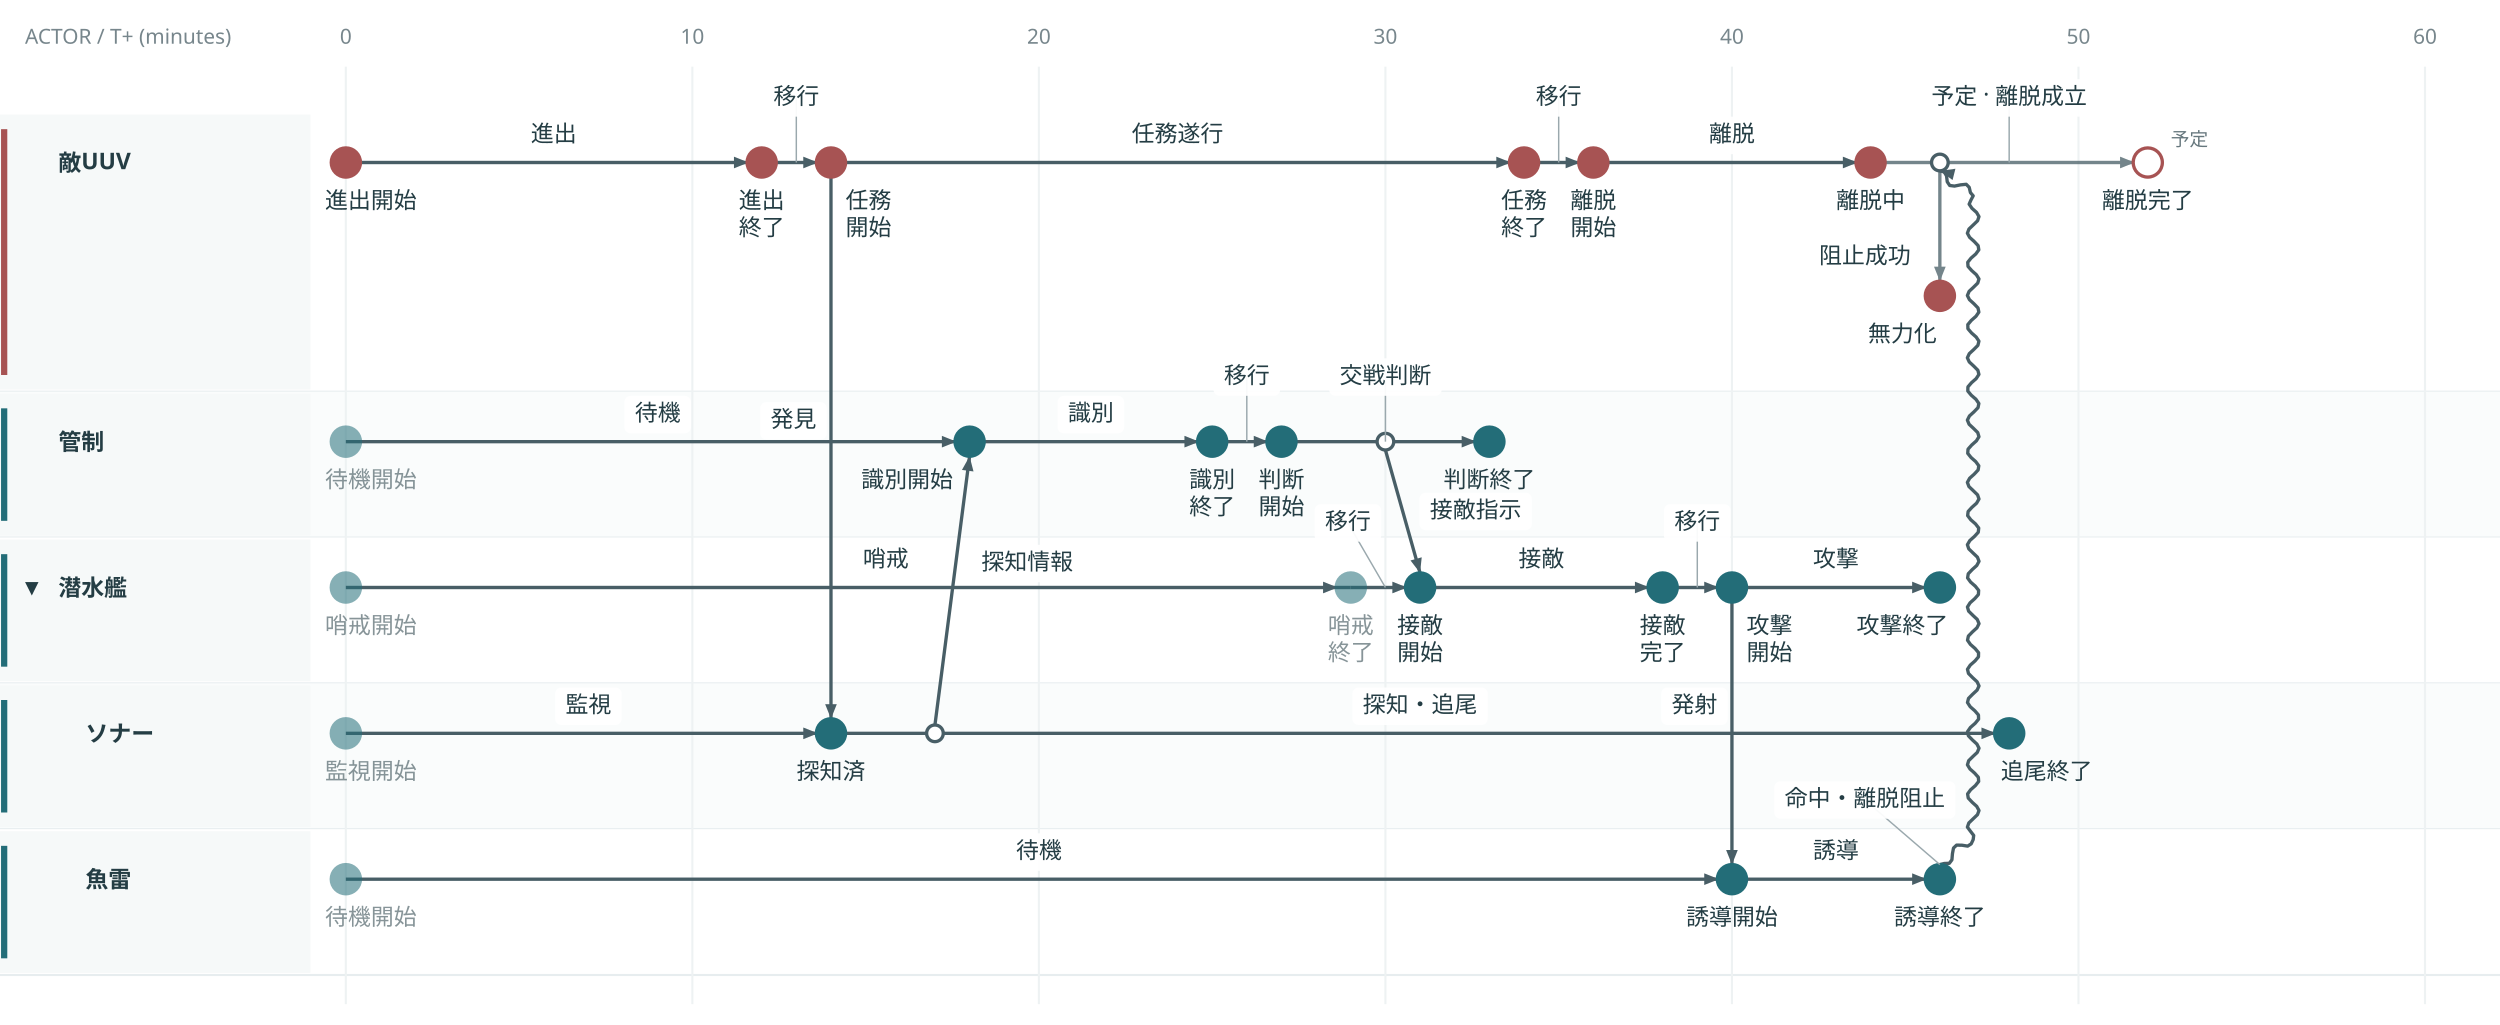
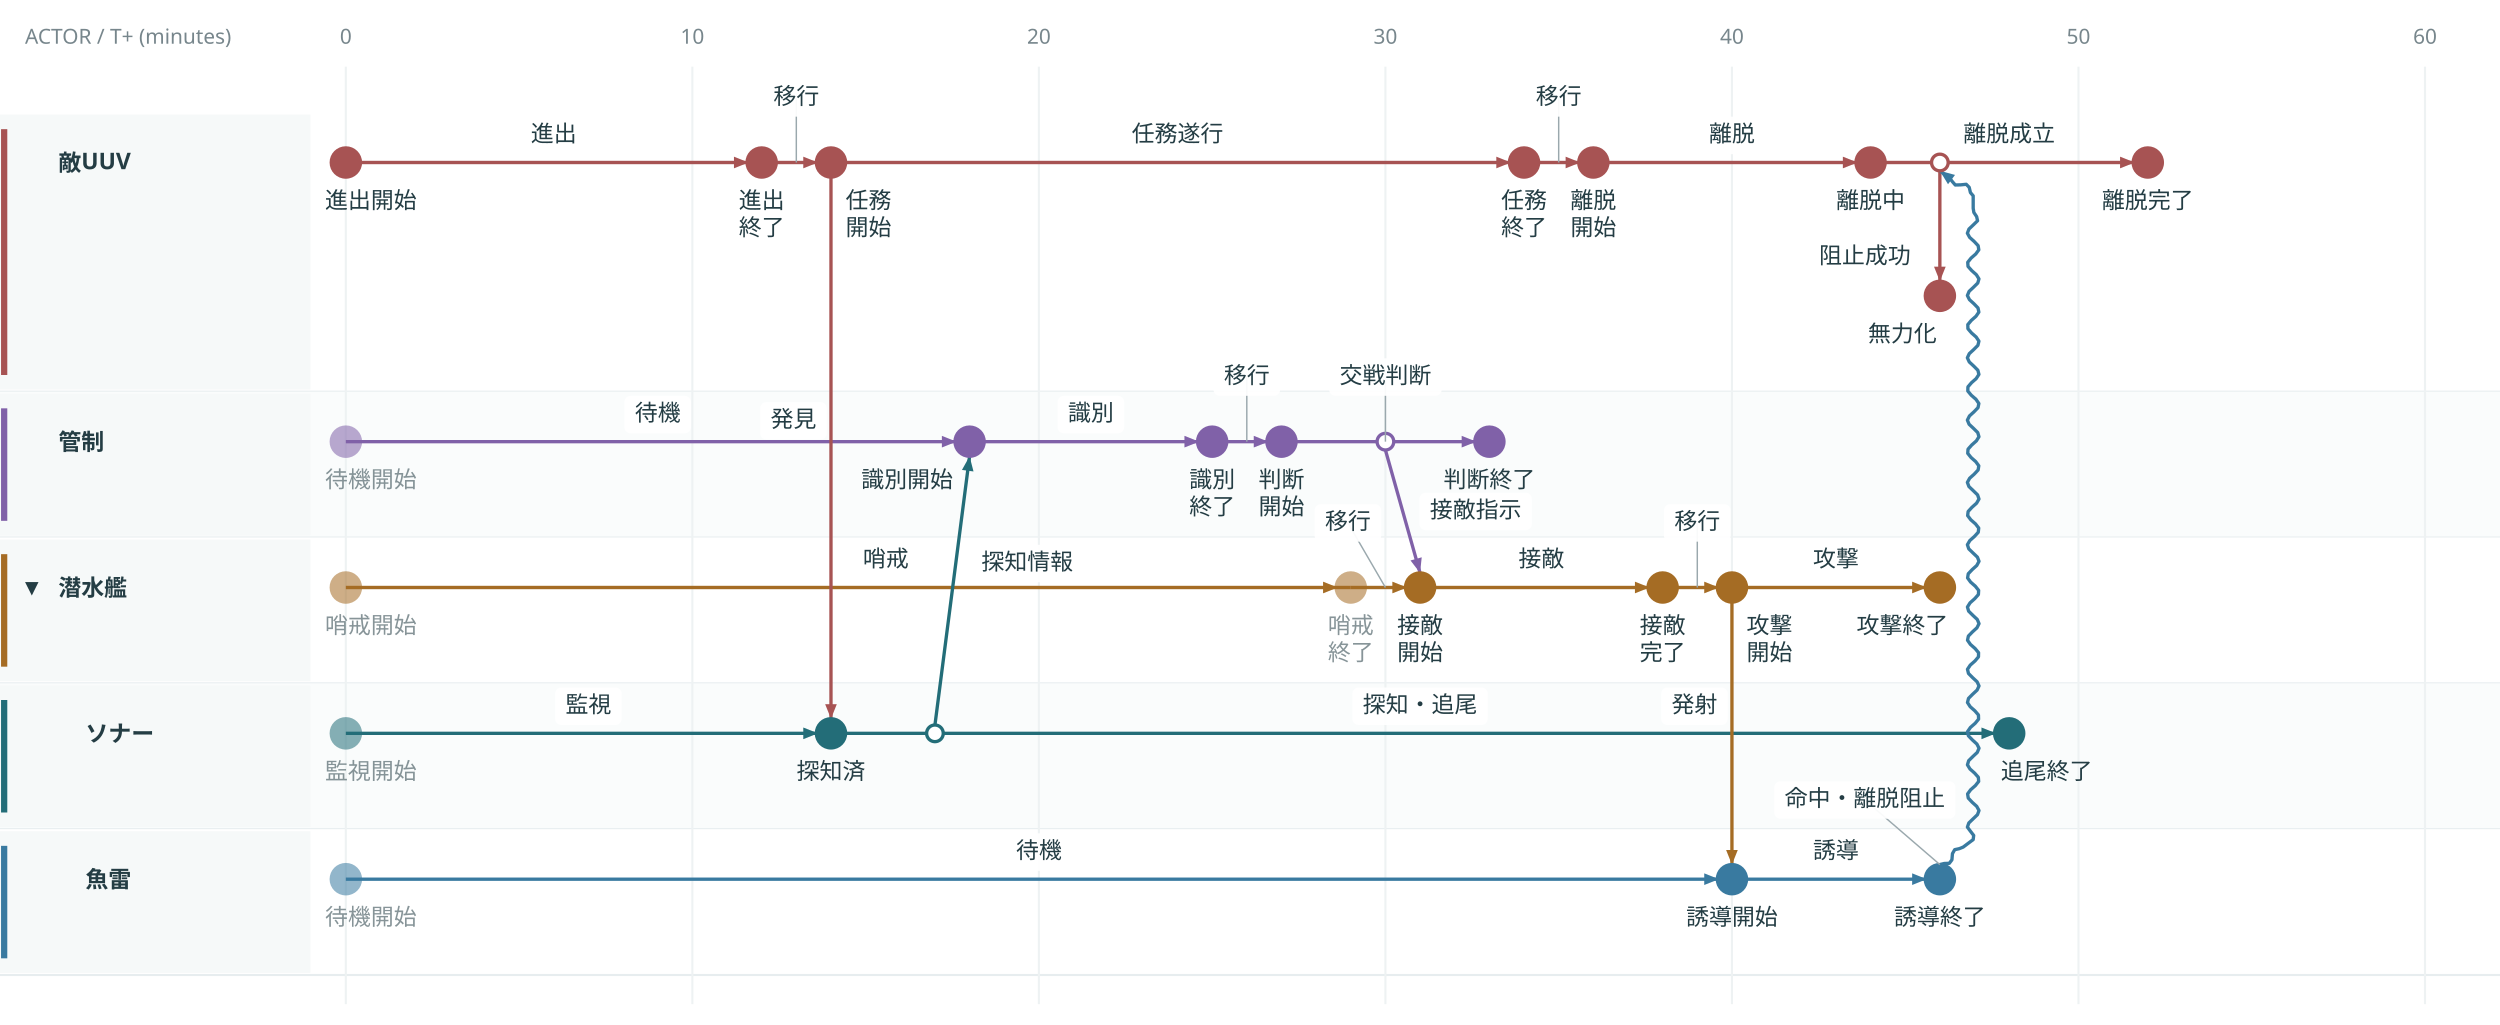
<svg xmlns="http://www.w3.org/2000/svg" width="1200" height="492" viewBox="0 0 1200 492" role="img" aria-label="潜水艦グループ — ソナー・魚雷による任務阻止" font-family="Segoe UI, Noto Sans JP, sans-serif" font-size="11" fill="#243d44" data-view="mission">
  <defs>
    <marker id="arrow" viewBox="0 0 10 10" refX="10" refY="5" markerWidth="7" markerHeight="7" orient="auto-start-reverse" markerUnits="userSpaceOnUse">
      <path d="M0,1 L10,5 L0,9 Z" fill="context-stroke" />
    </marker>
    <marker id="state-arrow" viewBox="0 0 10 10" refX="19" refY="5" markerWidth="7" markerHeight="7" orient="auto-start-reverse" markerUnits="userSpaceOnUse">
      <path d="M0,1 L10,5 L0,9 Z" fill="context-stroke" />
    </marker>
    <clipPath id="time-clip">
      <rect x="152" y="32" width="1048" height="492" />
    </clipPath>
  </defs>
  <rect width="100%" height="100%" fill="white" />
  <rect x="0" y="54" width="1200" height="134" fill="#ffffff" />
  <path d="M0,188 H1200" stroke="#e7edef" />
  <rect x="0" y="188" width="1200" height="70" fill="#fafcfc" />
  <path d="M0,258 H1200" stroke="#e7edef" />
  <rect x="0" y="258" width="1200" height="70" fill="#ffffff" />
  <path d="M0,328 H1200" stroke="#e7edef" />
  <rect x="0" y="328" width="1200" height="70" fill="#fafcfc" />
  <path d="M0,398 H1200" stroke="#e7edef" />
  <rect x="0" y="398" width="1200" height="70" fill="#ffffff" />
  <path d="M0,468 H1200" stroke="#e7edef" />
  <path d="M166,32 V482" stroke="#eef2f3" />
  <text x="166" y="21" text-anchor="middle" font-size="10" fill="#77868c">0</text>
  <path d="M332.333,32 V482" stroke="#eef2f3" />
  <text x="332.333" y="21" text-anchor="middle" font-size="10" fill="#77868c">10</text>
  <path d="M498.667,32 V482" stroke="#eef2f3" />
  <text x="498.667" y="21" text-anchor="middle" font-size="10" fill="#77868c">20</text>
  <path d="M665,32 V482" stroke="#eef2f3" />
  <text x="665" y="21" text-anchor="middle" font-size="10" fill="#77868c">30</text>
  <path d="M831.333,32 V482" stroke="#eef2f3" />
  <text x="831.333" y="21" text-anchor="middle" font-size="10" fill="#77868c">40</text>
  <path d="M997.667,32 V482" stroke="#eef2f3" />
  <text x="997.667" y="21" text-anchor="middle" font-size="10" fill="#77868c">50</text>
  <path d="M1164,32 V482" stroke="#eef2f3" />
  <text x="1164" y="21" text-anchor="middle" font-size="10" fill="#77868c">60</text>
  <text x="12" y="21" font-size="10" fill="#77868c">ACTOR / T+ (minutes)</text>
  <g clip-path="url(#time-clip)">
    <g class="edge task">
-       <path class="line" data-polarity="positive" d="M166.00,78.00 L365.60,78.00" fill="none" stroke="#485e66" stroke-width="1.6" opacity="1" stroke-linejoin="round" marker-end="url(#state-arrow)" />
-     </g>
-     <g class="edge task">
-       <path class="line" data-polarity="positive" d="M398.87,78.00 L731.53,78.00" fill="none" stroke="#485e66" stroke-width="1.6" opacity="1" stroke-linejoin="round" marker-end="url(#state-arrow)" />
-     </g>
-     <g class="edge task">
-       <path class="line" data-polarity="positive" d="M764.80,78.00 L897.87,78.00" fill="none" stroke="#485e66" stroke-width="1.6" opacity="1" stroke-linejoin="round" marker-end="url(#state-arrow)" />
-     </g>
-     <g class="edge task">
-       <path class="line" data-polarity="positive" d="M166.00,352.00 L398.87,352.00" fill="none" stroke="#485e66" stroke-width="1.6" opacity="1" stroke-linejoin="round" marker-end="url(#state-arrow)" />
-     </g>
-     <g class="edge task">
-       <path class="line" data-polarity="positive" d="M398.87,352.00 L964.40,352.00" fill="none" stroke="#485e66" stroke-width="1.6" opacity="1" stroke-linejoin="round" marker-end="url(#state-arrow)" />
-     </g>
-     <g class="edge task">
-       <path class="line" data-polarity="positive" d="M166.00,212.00 L465.40,212.00" fill="none" stroke="#485e66" stroke-width="1.6" opacity="1" stroke-linejoin="round" marker-end="url(#state-arrow)" />
-     </g>
-     <g class="edge task">
-       <path class="line" data-polarity="positive" d="M465.40,212.00 L581.83,212.00" fill="none" stroke="#485e66" stroke-width="1.6" opacity="1" stroke-linejoin="round" marker-end="url(#state-arrow)" />
-     </g>
-     <g class="edge task">
-       <path class="line" data-polarity="positive" d="M615.10,212.00 L714.90,212.00" fill="none" stroke="#485e66" stroke-width="1.6" opacity="1" stroke-linejoin="round" marker-end="url(#state-arrow)" />
-     </g>
-     <g class="edge task">
-       <path class="line" data-polarity="positive" d="M166.00,282.00 L648.37,282.00" fill="none" stroke="#485e66" stroke-width="1.6" opacity="1" stroke-linejoin="round" marker-end="url(#state-arrow)" />
-     </g>
-     <g class="edge task">
-       <path class="line" data-polarity="positive" d="M681.63,282.00 L798.07,282.00" fill="none" stroke="#485e66" stroke-width="1.6" opacity="1" stroke-linejoin="round" marker-end="url(#state-arrow)" />
-     </g>
-     <g class="edge task">
-       <path class="line" data-polarity="positive" d="M831.33,282.00 L931.13,282.00" fill="none" stroke="#485e66" stroke-width="1.6" opacity="1" stroke-linejoin="round" marker-end="url(#state-arrow)" />
-     </g>
-     <g class="edge task">
-       <path class="line" data-polarity="positive" d="M166.00,422.00 L831.33,422.00" fill="none" stroke="#485e66" stroke-width="1.6" opacity="1" stroke-linejoin="round" marker-end="url(#state-arrow)" />
-     </g>
-     <g class="edge task">
-       <path class="line" data-polarity="positive" d="M831.33,422.00 L931.13,422.00" fill="none" stroke="#485e66" stroke-width="1.6" opacity="1" stroke-linejoin="round" marker-end="url(#state-arrow)" />
-     </g>
-     <g class="edge task">
-       <path class="line" data-polarity="positive" d="M365.60,78.00 L398.87,78.00" fill="none" stroke="#485e66" stroke-width="1.6" opacity="1" stroke-linejoin="round" marker-end="url(#state-arrow)" />
-     </g>
-     <g class="edge task">
-       <path class="line" data-polarity="positive" d="M731.53,78.00 L764.80,78.00" fill="none" stroke="#485e66" stroke-width="1.6" opacity="1" stroke-linejoin="round" marker-end="url(#state-arrow)" />
-     </g>
-     <g class="edge task">
-       <path class="line" data-polarity="positive" d="M897.87,78.00 L1030.93,78.00" fill="none" stroke="#485e66" stroke-width="1.6" opacity="0.76" stroke-linejoin="round" marker-end="url(#state-arrow)" />
-     </g>
-     <g class="edge task">
-       <path class="line" data-polarity="positive" d="M581.83,212.00 L615.10,212.00" fill="none" stroke="#485e66" stroke-width="1.6" opacity="1" stroke-linejoin="round" marker-end="url(#state-arrow)" />
-     </g>
-     <g class="edge task">
-       <path class="line" data-polarity="positive" d="M648.37,282.00 L681.63,282.00" fill="none" stroke="#485e66" stroke-width="1.6" opacity="1" stroke-linejoin="round" marker-end="url(#state-arrow)" />
-     </g>
-     <g class="edge task">
-       <path class="line" data-polarity="positive" d="M798.07,282.00 L831.33,282.00" fill="none" stroke="#485e66" stroke-width="1.6" opacity="1" stroke-linejoin="round" marker-end="url(#state-arrow)" />
+       <path class="line" data-polarity="positive" d="M166.00,78.00 L365.60,78.00" fill="none" stroke="#a75353" stroke-width="1.6" opacity="1" stroke-linejoin="round" marker-end="url(#state-arrow)" />
+     </g>
+     <g class="edge task">
+       <path class="line" data-polarity="positive" d="M398.87,78.00 L731.53,78.00" fill="none" stroke="#a75353" stroke-width="1.6" opacity="1" stroke-linejoin="round" marker-end="url(#state-arrow)" />
+     </g>
+     <g class="edge task">
+       <path class="line" data-polarity="positive" d="M764.80,78.00 L897.87,78.00" fill="none" stroke="#a75353" stroke-width="1.6" opacity="1" stroke-linejoin="round" marker-end="url(#state-arrow)" />
+     </g>
+     <g class="edge task">
+       <path class="line" data-polarity="positive" d="M166.00,352.00 L398.87,352.00" fill="none" stroke="#236d78" stroke-width="1.6" opacity="1" stroke-linejoin="round" marker-end="url(#state-arrow)" />
+     </g>
+     <g class="edge task">
+       <path class="line" data-polarity="positive" d="M398.87,352.00 L964.40,352.00" fill="none" stroke="#236d78" stroke-width="1.6" opacity="1" stroke-linejoin="round" marker-end="url(#state-arrow)" />
+     </g>
+     <g class="edge task">
+       <path class="line" data-polarity="positive" d="M166.00,212.00 L465.40,212.00" fill="none" stroke="#8061a8" stroke-width="1.6" opacity="1" stroke-linejoin="round" marker-end="url(#state-arrow)" />
+     </g>
+     <g class="edge task">
+       <path class="line" data-polarity="positive" d="M465.40,212.00 L581.83,212.00" fill="none" stroke="#8061a8" stroke-width="1.6" opacity="1" stroke-linejoin="round" marker-end="url(#state-arrow)" />
+     </g>
+     <g class="edge task">
+       <path class="line" data-polarity="positive" d="M615.10,212.00 L714.90,212.00" fill="none" stroke="#8061a8" stroke-width="1.6" opacity="1" stroke-linejoin="round" marker-end="url(#state-arrow)" />
+     </g>
+     <g class="edge task">
+       <path class="line" data-polarity="positive" d="M166.00,282.00 L648.37,282.00" fill="none" stroke="#a56c24" stroke-width="1.6" opacity="1" stroke-linejoin="round" marker-end="url(#state-arrow)" />
+     </g>
+     <g class="edge task">
+       <path class="line" data-polarity="positive" d="M681.63,282.00 L798.07,282.00" fill="none" stroke="#a56c24" stroke-width="1.6" opacity="1" stroke-linejoin="round" marker-end="url(#state-arrow)" />
+     </g>
+     <g class="edge task">
+       <path class="line" data-polarity="positive" d="M831.33,282.00 L931.13,282.00" fill="none" stroke="#a56c24" stroke-width="1.6" opacity="1" stroke-linejoin="round" marker-end="url(#state-arrow)" />
+     </g>
+     <g class="edge task">
+       <path class="line" data-polarity="positive" d="M166.00,422.00 L831.33,422.00" fill="none" stroke="#397aa0" stroke-width="1.6" opacity="1" stroke-linejoin="round" marker-end="url(#state-arrow)" />
+     </g>
+     <g class="edge task">
+       <path class="line" data-polarity="positive" d="M831.33,422.00 L931.13,422.00" fill="none" stroke="#397aa0" stroke-width="1.6" opacity="1" stroke-linejoin="round" marker-end="url(#state-arrow)" />
+     </g>
+     <g class="edge task">
+       <path class="line" data-polarity="positive" d="M365.60,78.00 L398.87,78.00" fill="none" stroke="#a75353" stroke-width="1.6" opacity="1" stroke-linejoin="round" marker-end="url(#state-arrow)" />
+     </g>
+     <g class="edge task">
+       <path class="line" data-polarity="positive" d="M731.53,78.00 L764.80,78.00" fill="none" stroke="#a75353" stroke-width="1.6" opacity="1" stroke-linejoin="round" marker-end="url(#state-arrow)" />
+     </g>
+     <g class="edge task">
+       <path class="line" data-polarity="positive" d="M897.87,78.00 L1030.93,78.00" fill="none" stroke="#a75353" stroke-width="1.6" opacity="1" stroke-linejoin="round" marker-end="url(#state-arrow)" />
+     </g>
+     <g class="edge task">
+       <path class="line" data-polarity="positive" d="M581.83,212.00 L615.10,212.00" fill="none" stroke="#8061a8" stroke-width="1.6" opacity="1" stroke-linejoin="round" marker-end="url(#state-arrow)" />
+     </g>
+     <g class="edge task">
+       <path class="line" data-polarity="positive" d="M648.37,282.00 L681.63,282.00" fill="none" stroke="#a56c24" stroke-width="1.6" opacity="1" stroke-linejoin="round" marker-end="url(#state-arrow)" />
+     </g>
+     <g class="edge task">
+       <path class="line" data-polarity="positive" d="M798.07,282.00 L831.33,282.00" fill="none" stroke="#a56c24" stroke-width="1.6" opacity="1" stroke-linejoin="round" marker-end="url(#state-arrow)" />
    </g>
    <g class="edge outcome">
-       <path class="line" data-polarity="positive" d="M931.13,82.00 L931.13,135.00" fill="none" stroke="#485e66" stroke-width="1.6" opacity="0.76" stroke-linejoin="round" marker-end="url(#arrow)" />
-     </g>
-     <g class="edge causal">
-       <path class="line" data-polarity="positive" d="M398.87,85.00 L398.87,345.00" fill="none" stroke="#485e66" stroke-width="1.6" opacity="1" stroke-linejoin="round" marker-end="url(#arrow)" />
-     </g>
-     <g class="edge causal">
-       <path class="line" data-polarity="positive" d="M448.77,348.00 L465.40,219.00" fill="none" stroke="#485e66" stroke-width="1.6" opacity="1" stroke-linejoin="round" marker-end="url(#arrow)" />
-     </g>
-     <g class="edge causal">
-       <path class="line" data-polarity="positive" d="M665.00,216.00 L681.63,275.00" fill="none" stroke="#485e66" stroke-width="1.6" opacity="1" stroke-linejoin="round" marker-end="url(#arrow)" />
-     </g>
-     <g class="edge causal">
-       <path class="line" data-polarity="positive" d="M831.33,289.00 L831.33,415.00" fill="none" stroke="#485e66" stroke-width="1.6" opacity="1" stroke-linejoin="round" marker-end="url(#arrow)" />
-     </g>
-     <g class="edge causal">
-       <path class="line" data-polarity="negative" d="M931.13,415.00 L931.13,415.00 L933.23,414.47 L935.67,414.38 L936.92,412.72 L937.18,409.73 L937.68,407.06 L939.14,405.67 L941.65,405.69 L944.48,406.13 L946.17,405.05 L947.13,403.00 L947.13,403.00 L947.13,403.00 L947.13,403.00 L947.37,401.01 L945.83,399.01 L944.35,397.02 L945.03,395.03 L947.10,393.03 L949.18,391.04 L949.92,389.05 L948.83,387.05 L946.62,385.06 L944.75,383.06 L944.45,381.07 L945.91,379.08 L948.18,377.08 L949.76,375.09 L949.61,373.10 L947.83,371.10 L945.59,369.11 L944.37,367.12 L944.96,365.12 L946.98,363.13 L949.10,361.14 L949.93,359.14 L948.92,357.15 L946.73,355.15 L944.81,353.16 L944.42,351.17 L945.81,349.17 L948.08,347.18 L949.72,345.19 L949.66,343.19 L947.94,341.20 L945.69,339.21 L944.39,337.21 L944.89,335.22 L946.87,333.23 L949.02,331.23 L949.93,329.24 L949.00,327.25 L946.84,325.25 L944.87,323.26 L944.39,321.26 L945.71,319.27 L947.97,317.28 L949.67,315.28 L949.71,313.29 L948.05,311.30 L945.79,309.30 L944.41,307.31 L944.82,305.32 L946.76,303.32 L948.94,301.33 L949.93,299.34 L949.09,297.34 L946.96,295.35 L944.94,293.35 L944.37,291.36 L945.62,289.37 L947.86,287.37 L949.63,285.38 L949.75,283.39 L948.16,281.39 L945.89,279.40 L944.44,277.41 L944.76,275.41 L946.64,273.42 L948.85,271.43 L949.93,269.43 L949.17,267.44 L947.07,265.45 L945.01,263.45 L944.35,261.46 L945.52,259.46 L947.75,257.47 L949.57,255.48 L949.79,253.48 L948.26,251.49 L945.99,249.50 L944.47,247.50 L944.70,245.51 L946.53,243.52 L948.76,241.52 L949.91,239.53 L949.24,237.54 L947.18,235.54 L945.09,233.55 L944.34,231.55 L945.43,229.56 L947.64,227.57 L949.51,225.57 L949.82,223.58 L948.36,221.59 L946.10,219.59 L944.51,217.60 L944.65,215.61 L946.42,213.61 L948.66,211.62 L949.90,209.63 L949.31,207.63 L947.30,205.64 L945.17,203.65 L944.34,201.65 L945.34,199.66 L947.53,197.66 L949.45,195.67 L949.85,193.68 L948.47,191.68 L946.20,189.69 L944.55,187.70 L944.60,185.70 L946.31,183.71 L948.57,181.72 L949.88,179.72 L949.38,177.73 L947.41,175.74 L945.25,173.74 L944.33,171.75 L945.26,169.75 L947.41,167.76 L949.39,165.77 L949.88,163.77 L948.56,161.78 L946.31,159.79 L944.60,157.79 L944.55,155.80 L946.21,153.81 L948.47,151.81 L949.85,149.82 L949.45,147.83 L947.52,145.83 L945.34,143.84 L944.34,141.85 L945.17,139.85 L947.30,137.86 L949.32,135.86 L949.90,133.87 L948.66,131.88 L946.42,129.88 L944.65,127.89 L944.51,125.90 L946.10,123.90 L948.37,121.91 L949.83,119.92 L949.51,117.92 L947.63,115.93 L945.43,113.94 L944.34,111.94 L945.09,109.95 L947.19,107.95 L949.24,105.96 L949.91,103.97 L948.75,101.97 L946.53,99.98 L945.19,97.99 L946.07,95.99 L947.13,94.00 L947.13,94.00 L947.13,94.00 L947.13,94.00 L945.81,92.44 L945.21,89.90 L943.79,88.46 L941.08,88.73 L938.15,89.32 L935.86,89.03 L934.68,87.26 L934.33,84.40 L933.23,82.53 L931.13,82.00 L931.13,82.00" fill="none" stroke="#485e66" stroke-width="1.6" opacity="1" stroke-linejoin="round" marker-end="url(#arrow)" />
+       <path class="line" data-polarity="positive" d="M931.13,82.00 L931.13,135.00" fill="none" stroke="#a75353" stroke-width="1.6" opacity="1" stroke-linejoin="round" marker-end="url(#arrow)" />
+     </g>
+     <g class="edge causal">
+       <path class="line" data-polarity="positive" d="M398.87,85.00 L398.87,345.00" fill="none" stroke="#a75353" stroke-width="1.6" opacity="1" stroke-linejoin="round" marker-end="url(#arrow)" />
+     </g>
+     <g class="edge causal">
+       <path class="line" data-polarity="positive" d="M448.77,348.00 L465.40,219.00" fill="none" stroke="#236d78" stroke-width="1.6" opacity="1" stroke-linejoin="round" marker-end="url(#arrow)" />
+     </g>
+     <g class="edge causal">
+       <path class="line" data-polarity="positive" d="M665.00,216.00 L681.63,275.00" fill="none" stroke="#8061a8" stroke-width="1.6" opacity="1" stroke-linejoin="round" marker-end="url(#arrow)" />
+     </g>
+     <g class="edge causal">
+       <path class="line" data-polarity="positive" d="M831.33,289.00 L831.33,415.00" fill="none" stroke="#a56c24" stroke-width="1.6" opacity="1" stroke-linejoin="round" marker-end="url(#arrow)" />
+     </g>
+     <g class="edge causal">
+       <defs>
+         <marker id="negative-arrow-24" viewBox="0 0 10 10" refX="10" refY="5" markerWidth="7" markerHeight="7" orient="-143.13" markerUnits="userSpaceOnUse">
+           <path d="M0,1 L10,5 L0,9 Z" fill="#397aa0" />
+         </marker>
+       </defs>
+       <path class="line" data-polarity="negative" d="M931.13,415.00 L931.13,415.00 L933.23,414.47 L935.67,414.38 L936.92,412.72 L937.18,409.73 L938.26,407.84 L940.41,407.37 L942.33,406.60 L943.93,405.40 L945.53,404.20 L947.13,403.00 L947.13,403.00 L947.13,403.00 L947.13,403.00 L947.37,401.01 L945.83,399.01 L944.35,397.02 L945.03,395.03 L947.10,393.03 L949.18,391.04 L949.92,389.05 L948.83,387.05 L946.62,385.06 L944.75,383.06 L944.45,381.07 L945.91,379.08 L948.18,377.08 L949.76,375.09 L949.61,373.10 L947.83,371.10 L945.59,369.11 L944.37,367.12 L944.96,365.12 L946.98,363.13 L949.10,361.14 L949.93,359.14 L948.92,357.15 L946.73,355.15 L944.81,353.16 L944.42,351.17 L945.81,349.17 L948.08,347.18 L949.72,345.19 L949.66,343.19 L947.94,341.20 L945.69,339.21 L944.39,337.21 L944.89,335.22 L946.87,333.23 L949.02,331.23 L949.93,329.24 L949.00,327.25 L946.84,325.25 L944.87,323.26 L944.39,321.26 L945.71,319.27 L947.97,317.28 L949.67,315.28 L949.71,313.29 L948.05,311.30 L945.79,309.30 L944.41,307.31 L944.82,305.32 L946.76,303.32 L948.94,301.33 L949.93,299.34 L949.09,297.34 L946.96,295.35 L944.94,293.35 L944.37,291.36 L945.62,289.37 L947.86,287.37 L949.63,285.38 L949.75,283.39 L948.16,281.39 L945.89,279.40 L944.44,277.41 L944.76,275.41 L946.64,273.42 L948.85,271.43 L949.93,269.43 L949.17,267.44 L947.07,265.45 L945.01,263.45 L944.35,261.46 L945.52,259.46 L947.75,257.47 L949.57,255.48 L949.79,253.48 L948.26,251.49 L945.99,249.50 L944.47,247.50 L944.70,245.51 L946.53,243.52 L948.76,241.52 L949.91,239.53 L949.24,237.54 L947.18,235.54 L945.09,233.55 L944.34,231.55 L945.43,229.56 L947.64,227.57 L949.51,225.57 L949.82,223.58 L948.36,221.59 L946.10,219.59 L944.51,217.60 L944.65,215.61 L946.42,213.61 L948.66,211.62 L949.90,209.63 L949.31,207.63 L947.30,205.64 L945.17,203.65 L944.34,201.65 L945.34,199.66 L947.53,197.66 L949.45,195.67 L949.85,193.68 L948.47,191.68 L946.20,189.69 L944.55,187.70 L944.60,185.70 L946.31,183.71 L948.57,181.72 L949.88,179.72 L949.38,177.73 L947.41,175.74 L945.25,173.74 L944.33,171.75 L945.26,169.75 L947.41,167.76 L949.39,165.77 L949.88,163.77 L948.56,161.78 L946.31,159.79 L944.60,157.79 L944.55,155.80 L946.21,153.81 L948.47,151.81 L949.85,149.82 L949.45,147.83 L947.52,145.83 L945.34,143.84 L944.34,141.85 L945.17,139.85 L947.30,137.86 L949.32,135.86 L949.90,133.87 L948.66,131.88 L946.42,129.88 L944.65,127.89 L944.51,125.90 L946.10,123.90 L948.37,121.91 L949.83,119.92 L949.51,117.92 L947.63,115.93 L945.43,113.94 L944.34,111.94 L945.09,109.95 L947.19,107.95 L949.23,105.96 L948.78,103.97 L947.45,101.97 L947.13,99.98 L947.13,97.99 L947.13,95.99 L947.13,94.00 L947.13,94.00 L947.13,94.00 L947.13,94.00 L945.81,92.44 L945.21,89.90 L943.79,88.46 L941.08,88.73 L938.54,88.79 L937.20,87.25 L935.93,85.60 L934.33,84.40 L932.73,83.20 L931.13,82.00 L931.13,82.00" fill="none" stroke="#397aa0" stroke-width="1.6" opacity="1" stroke-linejoin="round" marker-end="url(#negative-arrow-24)" />
    </g>
    <g class="junction" data-time="46">
-       <circle cx="931.133" cy="78" r="4" fill="white" stroke="#485e66" stroke-width="1.6" />
+       <circle cx="931.133" cy="78" r="4" fill="white" stroke="#a75353" stroke-width="1.6" />
    </g>
    <g class="junction" data-time="17">
-       <circle cx="448.767" cy="352" r="4" fill="white" stroke="#485e66" stroke-width="1.6" />
+       <circle cx="448.767" cy="352" r="4" fill="white" stroke="#236d78" stroke-width="1.6" />
    </g>
    <g class="junction" data-time="30">
-       <circle cx="665" cy="212" r="4" fill="white" stroke="#485e66" stroke-width="1.6" />
+       <circle cx="665" cy="212" r="4" fill="white" stroke="#8061a8" stroke-width="1.6" />
    </g>
    <g class="state" opacity="1">
      <circle class="body" cx="166" cy="78" r="7" fill="#a75353" stroke="#a75353" stroke-width="1.6" />
      <text x="178" y="100" text-anchor="middle" font-size="11">進出開始</text>
    </g>
    <g class="state" opacity="1">
      <circle class="body" cx="365.6" cy="78" r="7" fill="#a75353" stroke="#a75353" stroke-width="1.6" />
      <text x="365.6" y="100" text-anchor="middle" font-size="11">進出</text>
      <text x="365.6" y="113" text-anchor="middle" font-size="11">終了</text>
    </g>
    <g class="state" opacity="1">
      <circle class="body" cx="398.867" cy="78" r="7" fill="#a75353" stroke="#a75353" stroke-width="1.6" />
      <text x="416.867" y="100" text-anchor="middle" font-size="11">任務</text>
      <text x="416.867" y="113" text-anchor="middle" font-size="11">開始</text>
    </g>
    <g class="state" opacity="1">
      <circle class="body" cx="731.533" cy="78" r="7" fill="#a75353" stroke="#a75353" stroke-width="1.6" />
      <text x="731.533" y="100" text-anchor="middle" font-size="11">任務</text>
      <text x="731.533" y="113" text-anchor="middle" font-size="11">終了</text>
    </g>
    <g class="state" opacity="1">
      <circle class="body" cx="764.8" cy="78" r="7" fill="#a75353" stroke="#a75353" stroke-width="1.6" />
      <text x="764.8" y="100" text-anchor="middle" font-size="11">離脱</text>
      <text x="764.8" y="113" text-anchor="middle" font-size="11">開始</text>
    </g>
    <g class="state" opacity="1">
      <circle class="body" cx="897.867" cy="78" r="7" fill="#a75353" stroke="#a75353" stroke-width="1.6" />
      <text x="897.867" y="100" text-anchor="middle" font-size="11">離脱中</text>
    </g>
    <g class="state" opacity="1">
      <circle class="body" cx="931.133" cy="142" r="7" fill="#a75353" stroke="#a75353" stroke-width="1.6" />
      <text x="913.133" y="164" text-anchor="middle" font-size="11">無力化</text>
    </g>
    <g class="state" opacity="1">
-       <circle class="body" cx="1030.933" cy="78" r="7" fill="white" stroke="#a75353" stroke-width="1.6" />
+       <circle class="body" cx="1030.933" cy="78" r="7" fill="#a75353" stroke="#a75353" stroke-width="1.6" />
      <text x="1030.933" y="100" text-anchor="middle" font-size="11">離脱完了</text>
-       <text x="1041.933" y="70" font-size="9" fill="#66777d">予定</text>
-     </g>
-     <g class="state" opacity="0.55">
-       <circle class="body" cx="166" cy="212" r="7" fill="#236d78" stroke="#236d78" stroke-width="1.6" />
+     </g>
+     <g class="state" opacity="0.55">
+       <circle class="body" cx="166" cy="212" r="7" fill="#8061a8" stroke="#8061a8" stroke-width="1.6" />
      <text x="178" y="234" text-anchor="middle" font-size="11">待機開始</text>
    </g>
    <g class="state" opacity="1">
-       <circle class="body" cx="465.4" cy="212" r="7" fill="#236d78" stroke="#236d78" stroke-width="1.6" />
+       <circle class="body" cx="465.4" cy="212" r="7" fill="#8061a8" stroke="#8061a8" stroke-width="1.6" />
      <text x="435.4" y="234" text-anchor="middle" font-size="11">識別開始</text>
    </g>
    <g class="state" opacity="1">
-       <circle class="body" cx="581.833" cy="212" r="7" fill="#236d78" stroke="#236d78" stroke-width="1.6" />
+       <circle class="body" cx="581.833" cy="212" r="7" fill="#8061a8" stroke="#8061a8" stroke-width="1.6" />
      <text x="581.833" y="234" text-anchor="middle" font-size="11">識別</text>
      <text x="581.833" y="247" text-anchor="middle" font-size="11">終了</text>
    </g>
    <g class="state" opacity="1">
-       <circle class="body" cx="615.1" cy="212" r="7" fill="#236d78" stroke="#236d78" stroke-width="1.6" />
+       <circle class="body" cx="615.1" cy="212" r="7" fill="#8061a8" stroke="#8061a8" stroke-width="1.6" />
      <text x="615.1" y="234" text-anchor="middle" font-size="11">判断</text>
      <text x="615.1" y="247" text-anchor="middle" font-size="11">開始</text>
    </g>
    <g class="state" opacity="1">
-       <circle class="body" cx="714.9" cy="212" r="7" fill="#236d78" stroke="#236d78" stroke-width="1.6" />
+       <circle class="body" cx="714.9" cy="212" r="7" fill="#8061a8" stroke="#8061a8" stroke-width="1.6" />
      <text x="714.9" y="234" text-anchor="middle" font-size="11">判断終了</text>
    </g>
    <g class="state" opacity="0.55">
-       <circle class="body" cx="166" cy="282" r="7" fill="#236d78" stroke="#236d78" stroke-width="1.6" />
+       <circle class="body" cx="166" cy="282" r="7" fill="#a56c24" stroke="#a56c24" stroke-width="1.6" />
      <text x="178" y="304" text-anchor="middle" font-size="11">哨戒開始</text>
    </g>
    <g class="state" opacity="0.55">
-       <circle class="body" cx="648.367" cy="282" r="7" fill="#236d78" stroke="#236d78" stroke-width="1.6" />
+       <circle class="body" cx="648.367" cy="282" r="7" fill="#a56c24" stroke="#a56c24" stroke-width="1.6" />
      <text x="648.367" y="304" text-anchor="middle" font-size="11">哨戒</text>
      <text x="648.367" y="317" text-anchor="middle" font-size="11">終了</text>
    </g>
    <g class="state" opacity="1">
-       <circle class="body" cx="681.633" cy="282" r="7" fill="#236d78" stroke="#236d78" stroke-width="1.6" />
+       <circle class="body" cx="681.633" cy="282" r="7" fill="#a56c24" stroke="#a56c24" stroke-width="1.6" />
      <text x="681.633" y="304" text-anchor="middle" font-size="11">接敵</text>
      <text x="681.633" y="317" text-anchor="middle" font-size="11">開始</text>
    </g>
    <g class="state" opacity="1">
-       <circle class="body" cx="798.067" cy="282" r="7" fill="#236d78" stroke="#236d78" stroke-width="1.6" />
+       <circle class="body" cx="798.067" cy="282" r="7" fill="#a56c24" stroke="#a56c24" stroke-width="1.6" />
      <text x="798.067" y="304" text-anchor="middle" font-size="11">接敵</text>
      <text x="798.067" y="317" text-anchor="middle" font-size="11">完了</text>
    </g>
    <g class="state" opacity="1">
-       <circle class="body" cx="831.333" cy="282" r="7" fill="#236d78" stroke="#236d78" stroke-width="1.6" />
+       <circle class="body" cx="831.333" cy="282" r="7" fill="#a56c24" stroke="#a56c24" stroke-width="1.6" />
      <text x="849.333" y="304" text-anchor="middle" font-size="11">攻撃</text>
      <text x="849.333" y="317" text-anchor="middle" font-size="11">開始</text>
    </g>
    <g class="state" opacity="1">
-       <circle class="body" cx="931.133" cy="282" r="7" fill="#236d78" stroke="#236d78" stroke-width="1.6" />
+       <circle class="body" cx="931.133" cy="282" r="7" fill="#a56c24" stroke="#a56c24" stroke-width="1.6" />
      <text x="913.133" y="304" text-anchor="middle" font-size="11">攻撃終了</text>
    </g>
    <g class="state" opacity="0.55">
      <circle class="body" cx="166" cy="352" r="7" fill="#236d78" stroke="#236d78" stroke-width="1.6" />
      <text x="178" y="374" text-anchor="middle" font-size="11">監視開始</text>
    </g>
    <g class="state" opacity="1">
      <circle class="body" cx="398.867" cy="352" r="7" fill="#236d78" stroke="#236d78" stroke-width="1.6" />
      <text x="398.867" y="374" text-anchor="middle" font-size="11">探知済</text>
    </g>
    <g class="state" opacity="1">
      <circle class="body" cx="964.4" cy="352" r="7" fill="#236d78" stroke="#236d78" stroke-width="1.6" />
      <text x="982.4" y="374" text-anchor="middle" font-size="11">追尾終了</text>
    </g>
    <g class="state" opacity="0.55">
-       <circle class="body" cx="166" cy="422" r="7" fill="#236d78" stroke="#236d78" stroke-width="1.6" />
+       <circle class="body" cx="166" cy="422" r="7" fill="#397aa0" stroke="#397aa0" stroke-width="1.6" />
      <text x="178" y="444" text-anchor="middle" font-size="11">待機開始</text>
    </g>
    <g class="state" opacity="1">
-       <circle class="body" cx="831.333" cy="422" r="7" fill="#236d78" stroke="#236d78" stroke-width="1.6" />
+       <circle class="body" cx="831.333" cy="422" r="7" fill="#397aa0" stroke="#397aa0" stroke-width="1.6" />
      <text x="831.333" y="444" text-anchor="middle" font-size="11">誘導開始</text>
    </g>
    <g class="state" opacity="1">
-       <circle class="body" cx="931.133" cy="422" r="7" fill="#236d78" stroke="#236d78" stroke-width="1.6" />
+       <circle class="body" cx="931.133" cy="422" r="7" fill="#397aa0" stroke="#397aa0" stroke-width="1.6" />
      <text x="931.133" y="444" text-anchor="middle" font-size="11">誘導終了</text>
    </g>
    <g class="edge-label">
      <rect x="249.8" y="56" width="32" height="18" rx="3" fill="white" fill-opacity=".94" />
      <text x="265.8" y="68" text-anchor="middle">進出</text>
    </g>
    <g class="edge-label">
      <rect x="538.2" y="56" width="54" height="18" rx="3" fill="white" fill-opacity=".94" />
      <text x="565.2" y="68" text-anchor="middle">任務遂行</text>
    </g>
    <g class="edge-label">
      <rect x="815.333" y="56" width="32" height="18" rx="3" fill="white" fill-opacity=".94" />
      <text x="831.333" y="68" text-anchor="middle">離脱</text>
    </g>
    <g class="edge-label">
      <rect x="266.433" y="330" width="32" height="18" rx="3" fill="white" fill-opacity=".94" />
      <text x="282.433" y="342" text-anchor="middle">監視</text>
    </g>
    <g class="edge-label">
      <rect x="649.133" y="330" width="65" height="18" rx="3" fill="white" fill-opacity=".94" />
      <text x="681.633" y="342" text-anchor="middle">探知・追尾</text>
    </g>
    <g class="edge-label">
      <rect x="299.7" y="190" width="32" height="18" rx="3" fill="white" fill-opacity=".94" />
      <text x="315.7" y="202" text-anchor="middle">待機</text>
    </g>
    <g class="edge-label">
      <rect x="507.617" y="190" width="32" height="18" rx="3" fill="white" fill-opacity=".94" />
      <text x="523.617" y="202" text-anchor="middle">識別</text>
    </g>
    <g class="edge-label">
      <path class="label-leader" d="M665,212 L665,181" stroke="#9aa8ad" stroke-width="0.7" fill="none" />
      <rect x="638" y="172" width="54" height="18" rx="3" fill="white" fill-opacity=".94" />
      <text x="665" y="184" text-anchor="middle">交戦判断</text>
    </g>
    <g class="edge-label">
      <rect x="409.183" y="260" width="32" height="18" rx="3" fill="white" fill-opacity=".94" />
      <text x="425.183" y="272" text-anchor="middle">哨戒</text>
    </g>
    <g class="edge-label">
      <rect x="723.85" y="260" width="32" height="18" rx="3" fill="white" fill-opacity=".94" />
      <text x="739.85" y="272" text-anchor="middle">接敵</text>
    </g>
    <g class="edge-label">
      <rect x="865.233" y="260" width="32" height="18" rx="3" fill="white" fill-opacity=".94" />
      <text x="881.233" y="272" text-anchor="middle">攻撃</text>
    </g>
    <g class="edge-label">
      <rect x="482.667" y="400" width="32" height="18" rx="3" fill="white" fill-opacity=".94" />
      <text x="498.667" y="412" text-anchor="middle">待機</text>
    </g>
    <g class="edge-label">
      <rect x="865.233" y="400" width="32" height="18" rx="3" fill="white" fill-opacity=".94" />
      <text x="881.233" y="412" text-anchor="middle">誘導</text>
    </g>
    <g class="edge-label">
      <path class="label-leader" d="M382.233,78 L382.233,47" stroke="#9aa8ad" stroke-width="0.7" fill="none" />
      <rect x="366.233" y="38" width="32" height="18" rx="3" fill="white" fill-opacity=".94" />
      <text x="382.233" y="50" text-anchor="middle">移行</text>
    </g>
    <g class="edge-label">
      <path class="label-leader" d="M748.167,78 L748.167,47" stroke="#9aa8ad" stroke-width="0.7" fill="none" />
      <rect x="732.167" y="38" width="32" height="18" rx="3" fill="white" fill-opacity=".94" />
      <text x="748.167" y="50" text-anchor="middle">移行</text>
    </g>
    <g class="edge-label">
-       <path class="label-leader" d="M964.4,78 L964.4,47" stroke="#9aa8ad" stroke-width="0.7" fill="none" />
-       <rect x="914.74" y="38" width="99.32" height="18" rx="3" fill="white" fill-opacity=".94" />
-       <text x="964.4" y="50" text-anchor="middle">予定 · 離脱成立</text>
+       <rect x="937.4" y="56" width="54" height="18" rx="3" fill="white" fill-opacity=".94" />
+       <text x="964.4" y="68" text-anchor="middle">離脱成立</text>
    </g>
    <g class="edge-label">
      <path class="label-leader" d="M598.467,212 L598.467,181" stroke="#9aa8ad" stroke-width="0.7" fill="none" />
      <rect x="582.467" y="172" width="32" height="18" rx="3" fill="white" fill-opacity=".94" />
      <text x="598.467" y="184" text-anchor="middle">移行</text>
    </g>
    <g class="edge-label">
      <path class="label-leader" d="M665,282 L647,251" stroke="#9aa8ad" stroke-width="0.7" fill="none" />
      <rect x="631" y="242" width="32" height="18" rx="3" fill="white" fill-opacity=".94" />
      <text x="647" y="254" text-anchor="middle">移行</text>
    </g>
    <g class="edge-label">
      <path class="label-leader" d="M814.7,282 L814.7,251" stroke="#9aa8ad" stroke-width="0.7" fill="none" />
      <rect x="798.7" y="242" width="32" height="18" rx="3" fill="white" fill-opacity=".94" />
      <text x="814.7" y="254" text-anchor="middle">移行</text>
    </g>
    <g class="edge-label">
      <rect x="868.133" y="114.5" width="54" height="18" rx="3" fill="white" fill-opacity=".94" />
      <text x="895.133" y="126.5" text-anchor="middle">阻止成功</text>
    </g>
    <g class="edge-label">
      <rect x="364.867" y="193" width="32" height="18" rx="3" fill="white" fill-opacity=".94" />
      <text x="380.867" y="205" text-anchor="middle">発見</text>
    </g>
    <g class="edge-label">
      <rect x="466.083" y="261.5" width="54" height="18" rx="3" fill="white" fill-opacity=".94" />
      <text x="493.083" y="273.5" text-anchor="middle">探知情報</text>
    </g>
    <g class="edge-label">
      <rect x="681.317" y="236.5" width="54" height="18" rx="3" fill="white" fill-opacity=".94" />
      <text x="708.317" y="248.5" text-anchor="middle">接敵指示</text>
    </g>
    <g class="edge-label">
      <rect x="797.333" y="330" width="32" height="18" rx="3" fill="white" fill-opacity=".94" />
      <text x="813.333" y="342" text-anchor="middle">発射</text>
    </g>
    <g class="edge-label">
      <path class="label-leader" d="M931.133,415 L895.133,384" stroke="#9aa8ad" stroke-width="0.7" fill="none" />
      <rect x="851.633" y="375" width="87" height="18" rx="3" fill="white" fill-opacity=".94" />
      <text x="895.133" y="387" text-anchor="middle">命中・離脱阻止</text>
    </g>
  </g>
  <g class="actor">
    <rect x="0" y="55" width="149" height="132" fill="#f6f9f9" />
    <path d="M2,62 V180" stroke="#a75353" stroke-width="3" />
    <text x="28" y="82" font-weight="600" font-size="11">敵UUV</text>
  </g>
  <g class="actor">
    <rect x="0" y="189" width="149" height="68" fill="#f6f9f9" />
-     <path d="M2,196 V250" stroke="#236d78" stroke-width="3" />
+     <path d="M2,196 V250" stroke="#8061a8" stroke-width="3" />
    <text x="28" y="216" font-weight="600" font-size="11">管制</text>
  </g>
  <g class="actor">
    <rect x="0" y="259" width="149" height="68" fill="#f6f9f9" />
-     <path d="M2,266 V320" stroke="#236d78" stroke-width="3" />
+     <path d="M2,266 V320" stroke="#a56c24" stroke-width="3" />
    <text class="collapse-toggle" data-collapse="uuv" x="12" y="286" font-size="13">▾</text>
    <text x="28" y="286" font-weight="600" font-size="11">潜水艦</text>
  </g>
  <g class="actor">
    <rect x="0" y="329" width="149" height="68" fill="#f6f9f9" />
    <path d="M2,336 V390" stroke="#236d78" stroke-width="3" />
    <text x="41" y="356" font-weight="600" font-size="11">ソナー</text>
  </g>
  <g class="actor">
    <rect x="0" y="399" width="149" height="68" fill="#f6f9f9" />
-     <path d="M2,406 V460" stroke="#236d78" stroke-width="3" />
+     <path d="M2,406 V460" stroke="#397aa0" stroke-width="3" />
    <text x="41" y="426" font-weight="600" font-size="11">魚雷</text>
  </g>
</svg>
